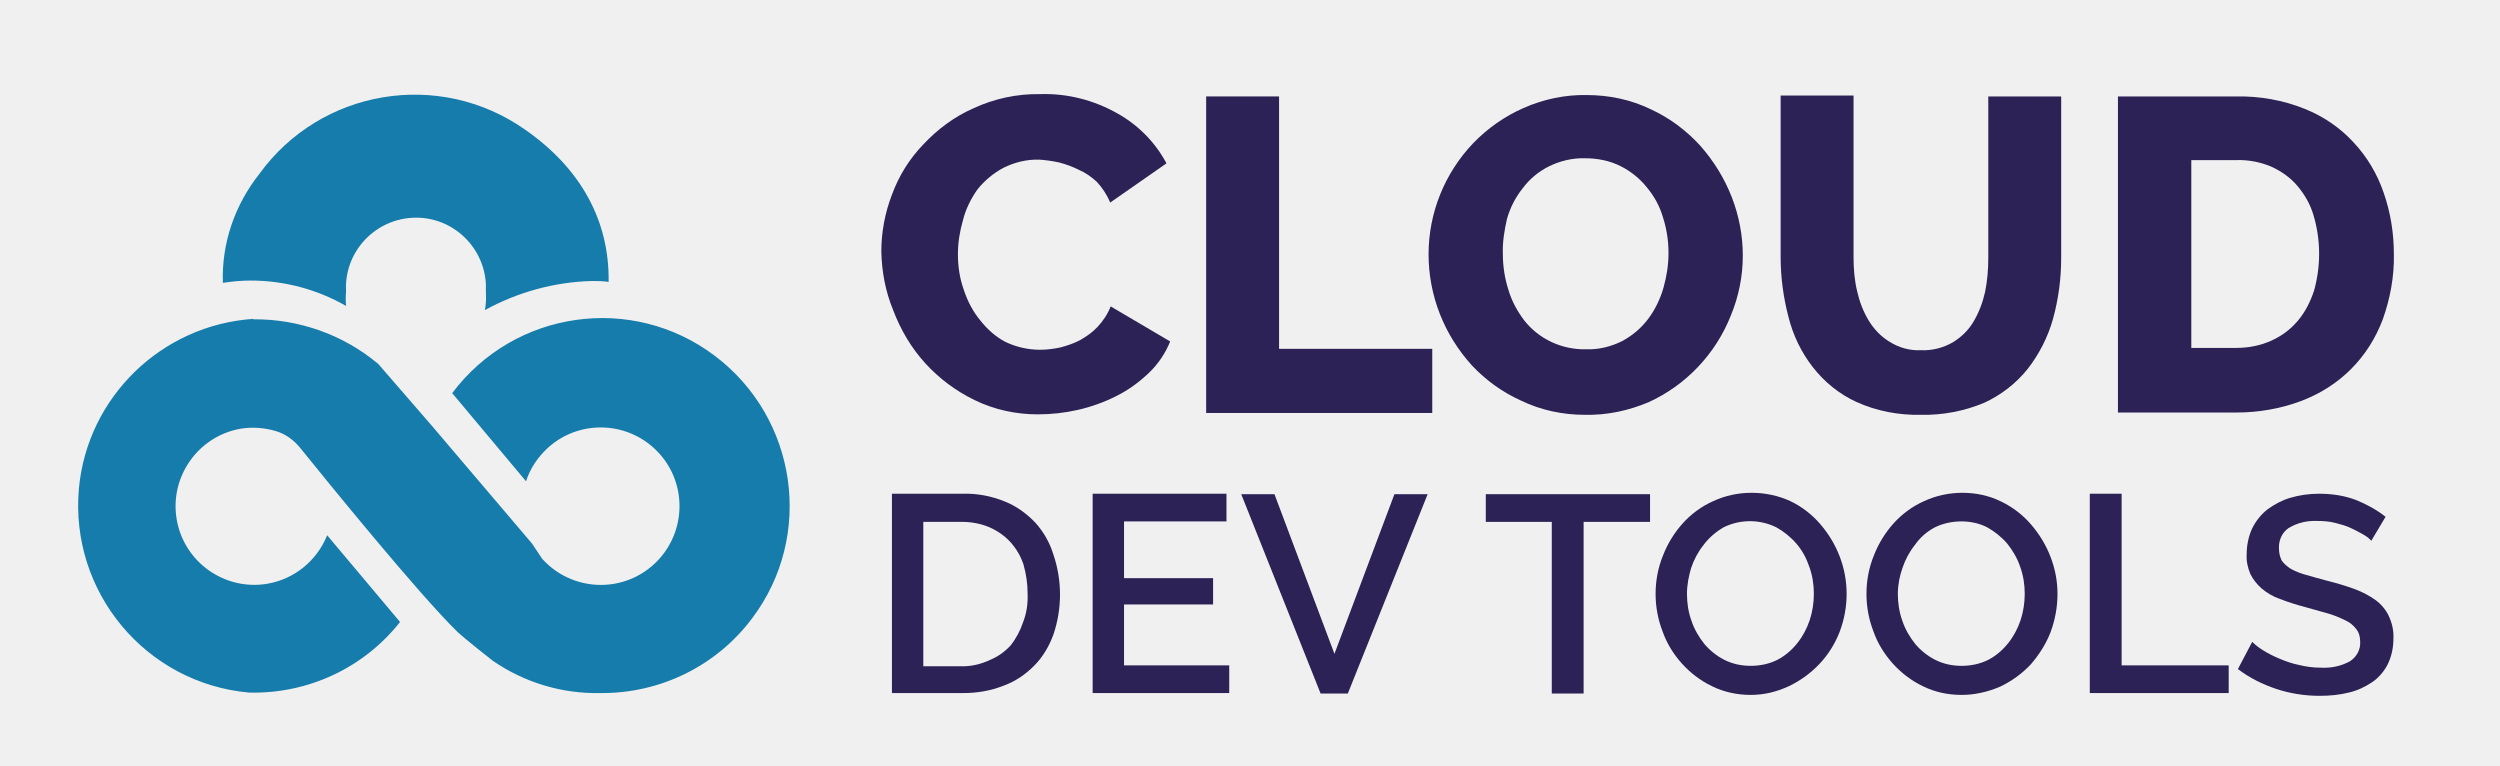
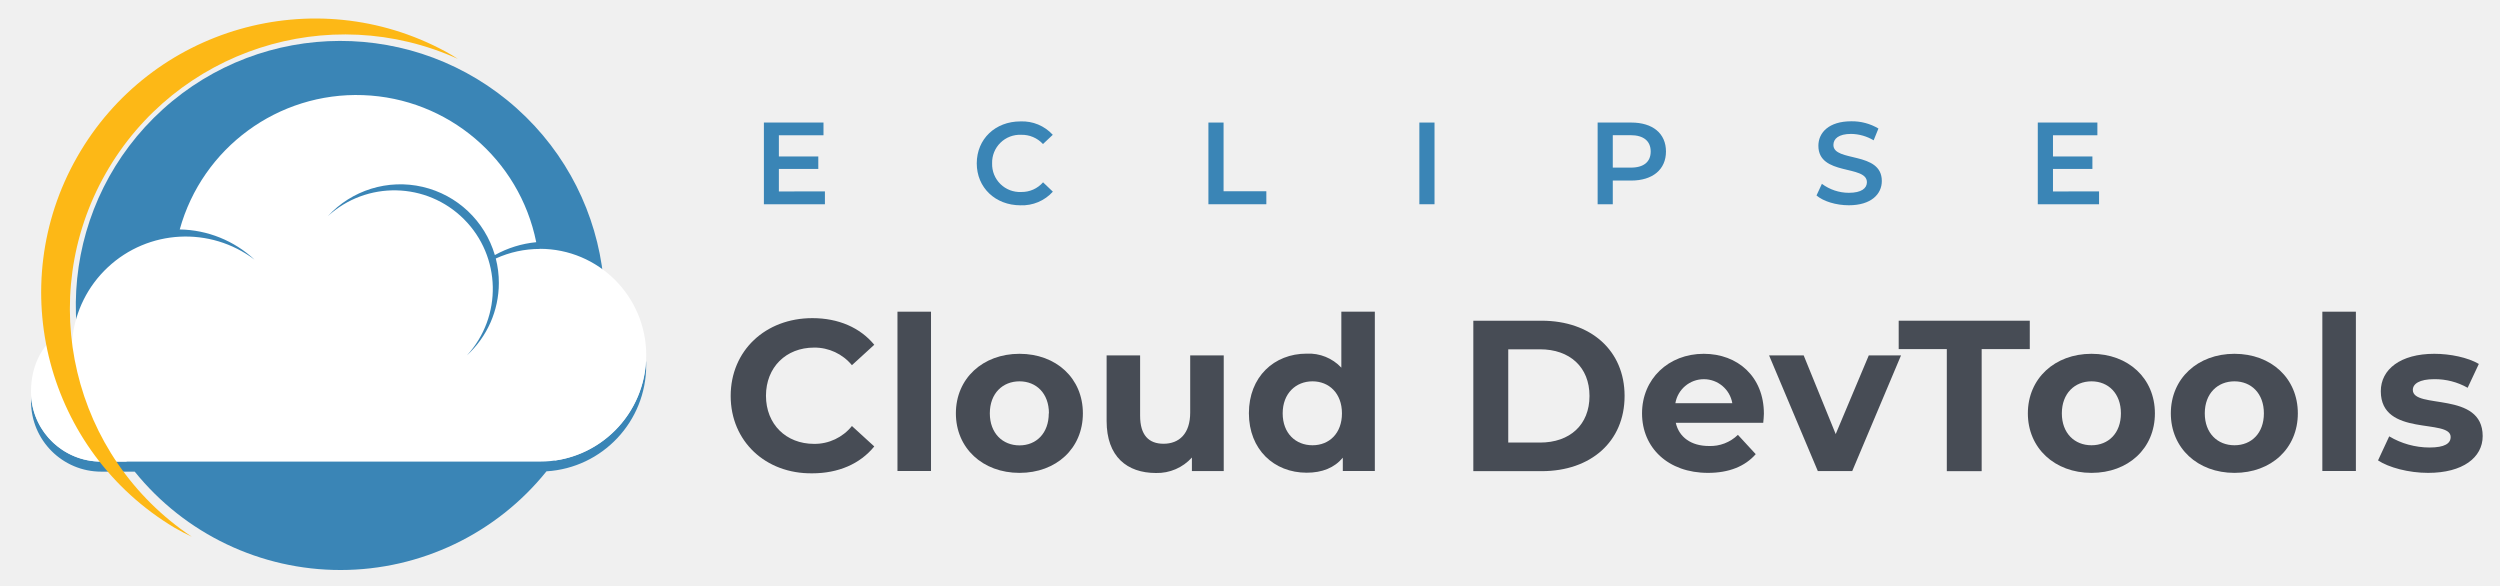
- <svg xmlns="http://www.w3.org/2000/svg" version="1.1" id="Layer_1" x="0px" y="0px" viewBox="0 0 541.8 165.9" style="enable-background:new 0 0 541.8 165.9;" xml:space="preserve">
-   <style type="text/css">
- 	.st0{fill:#157CAB;}
- 	.st1{fill:#2C2255;}
- </style>
-   <path class="st0" d="M75,66.3c-0.1-1-0.1-2.1,0-3.1c-0.5-8.3,5.9-15.5,14.3-16c8.3-0.5,15.5,5.9,16,14.3c0,0.6,0,1.3,0,1.9  c0.1,1.3,0,2.6-0.2,3.8c7.1-3.9,15.1-6.1,23.2-6.3c1.2,0,2.4,0,3.6,0.2c0.2-13.2-6-24.6-18.1-33C95.2,15,69.5,19.3,56.2,37.7  c-5.3,6.7-8.2,15-7.9,23.6c2-0.3,4-0.5,6-0.5C61.6,60.8,68.7,62.7,75,66.3z" />
-   <path class="st0" d="M54.8,69.2c9.9-0.1,19.6,3.3,27.2,9.7l11.7,13.5l21.6,25.4l2.2,3.3c6.3,7,17.1,7.6,24.1,1.3  c7-6.3,7.6-17.1,1.3-24.1c-6.3-7-17.1-7.6-24.1-1.3c-2.2,2-3.9,4.5-4.8,7.3L98,85.2c13.5-18,39-21.6,56.9-8.1s21.6,39,8.1,56.9  c-7.7,10.3-19.9,16.3-32.8,16.2c-8.4,0.2-16.6-2.3-23.4-7c0,0-5.9-4.6-7.7-6.3c-8.4-8.2-28.2-32.6-34.1-39.9c-1.4-1.7-3.2-3-5.3-3.6  c-2.4-0.7-5-0.9-7.5-0.5c-9.3,1.6-15.5,10.5-13.9,19.7c1.6,9.3,10.5,15.5,19.7,13.9c5.8-1,10.7-5,12.9-10.5l15.8,18.8  c-7.9,10-20,15.6-32.7,15.3c-22.4-2-38.9-21.8-36.9-44.2C18.9,86.1,35,70.4,55,69.1L54.8,69.2z" />
-   <path class="st1" d="M191,54.5c0-4.2,0.8-8.4,2.3-12.3c1.5-4.1,3.8-7.8,6.8-10.9c3.1-3.3,6.7-6,10.8-7.8c4.5-2.1,9.5-3.2,14.5-3.1  c5.9-0.2,11.7,1.3,16.8,4.2c4.5,2.5,8.2,6.3,10.6,10.8l-12.2,8.5c-0.7-1.7-1.7-3.2-2.9-4.5c-1.2-1.1-2.5-2-3.9-2.6  c-1.4-0.7-2.8-1.2-4.3-1.6c-1.4-0.3-2.8-0.5-4.2-0.6c-2.8-0.1-5.5,0.6-7.9,1.8c-2.2,1.2-4.1,2.8-5.6,4.7c-1.4,2-2.5,4.2-3.1,6.6  c-0.7,2.4-1.1,4.9-1.1,7.4c0,2.7,0.4,5.3,1.3,7.8c0.8,2.4,2,4.7,3.6,6.6c1.5,1.9,3.3,3.5,5.4,4.6c2.3,1.1,4.9,1.7,7.5,1.7  c1.5,0,3-0.2,4.4-0.5c1.5-0.4,3-0.9,4.3-1.6c1.4-0.8,2.7-1.7,3.8-2.9c1.2-1.3,2.2-2.8,2.8-4.4l12.9,7.6c-1,2.5-2.6,4.9-4.6,6.8  c-2.1,2-4.4,3.7-7,5c-5.3,2.7-11.2,4-17.1,4c-4.7,0-9.4-1-13.7-3.1c-4.1-2-7.7-4.7-10.7-8c-3-3.3-5.3-7.2-6.9-11.4  C191.9,63.2,191.1,58.9,191,54.5z" />
-   <path class="st1" d="M261.4,89.4V20.9h15.8v54.7h33.2v13.9H261.4z" />
-   <path class="st1" d="M343.5,89.9c-4.8,0-9.6-1-13.9-3.1c-4-1.8-7.6-4.4-10.6-7.6c-6-6.6-9.4-15.1-9.4-24.1c0-9,3.5-17.6,9.7-24.1  c3.1-3.2,6.8-5.8,10.9-7.6c4.3-1.9,9-2.9,13.7-2.8c4.8,0,9.6,1,13.9,3.1c4.1,1.9,7.7,4.6,10.7,7.9c2.9,3.3,5.2,7,6.8,11.1  c1.6,4.1,2.4,8.4,2.4,12.7c0,4.5-0.9,8.9-2.6,13c-3.3,8.3-9.7,15.1-17.9,18.8C352.9,89,348.3,90,343.5,89.9z M325.7,55.1  c0,2.6,0.4,5.2,1.2,7.7c0.7,2.4,1.9,4.6,3.4,6.6c3.2,4.1,8.2,6.4,13.4,6.3c2.8,0.1,5.5-0.6,7.9-1.8c2.2-1.2,4.1-2.8,5.6-4.8  c1.5-2,2.6-4.3,3.3-6.7c0.7-2.5,1.1-5,1.1-7.6c0-2.6-0.4-5.2-1.2-7.7c-0.7-2.4-1.9-4.6-3.5-6.5c-1.5-1.9-3.5-3.5-5.7-4.6  c-2.4-1.2-5-1.7-7.7-1.7c-2.7-0.1-5.5,0.6-7.9,1.8c-2.2,1.1-4.1,2.7-5.6,4.7c-1.6,2-2.7,4.2-3.4,6.6C326,50,325.6,52.6,325.7,55.1  L325.7,55.1z" />
-   <path class="st1" d="M416.3,75.9c2.4,0.1,4.8-0.5,6.9-1.7c1.8-1.1,3.4-2.6,4.5-4.5c1.2-2,2-4.2,2.5-6.4c0.5-2.4,0.7-4.9,0.7-7.4v-35  h15.8v35c0,4.5-0.6,9-1.8,13.3c-1.1,3.9-3,7.6-5.5,10.8c-2.5,3.1-5.7,5.6-9.4,7.3c-4.3,1.8-9,2.7-13.7,2.6c-4.8,0.1-9.6-0.8-14-2.8  c-3.7-1.7-6.9-4.3-9.4-7.5c-2.5-3.2-4.3-6.9-5.3-10.9c-1.1-4.2-1.7-8.6-1.7-13v-35h15.8v35c0,2.5,0.2,5.1,0.8,7.5  c0.5,2.2,1.3,4.3,2.5,6.3c1.1,1.8,2.6,3.4,4.4,4.5C411.6,75.4,413.9,76,416.3,75.9z" />
-   <path class="st1" d="M459,89.4V20.9h25.6c5.1-0.1,10.2,0.8,14.9,2.7c4,1.6,7.7,4.1,10.6,7.3c2.9,3.1,5.1,6.8,6.5,10.9  c1.5,4.3,2.2,8.8,2.2,13.3c0.1,4.8-0.8,9.6-2.4,14.1c-1.5,4-3.8,7.7-6.9,10.8c-3.1,3.1-6.8,5.4-10.8,6.9c-4.5,1.7-9.3,2.5-14,2.5  L459,89.4z M502.6,55c0-2.8-0.4-5.6-1.2-8.3c-0.7-2.4-1.9-4.5-3.5-6.4c-1.5-1.8-3.5-3.2-5.7-4.2c-2.4-1-5-1.5-7.6-1.4h-9.7v40.7h9.7  c2.7,0,5.3-0.5,7.7-1.6c2.2-1,4.1-2.4,5.7-4.3c1.6-1.9,2.7-4.1,3.5-6.5C502.2,60.5,502.6,57.8,502.6,55L502.6,55z" />
-   <path class="st1" d="M193.3,150.2v-43.2h15.3c3.1-0.1,6.3,0.5,9.2,1.7c2.5,1,4.7,2.6,6.6,4.6c1.8,2,3.1,4.3,3.9,6.9  c1.9,5.6,1.9,11.7,0,17.3c-0.9,2.5-2.3,4.9-4.2,6.8c-1.9,1.9-4.1,3.4-6.6,4.3c-2.8,1.1-5.7,1.6-8.7,1.6H193.3z M222.7,128.6  c0-2.1-0.3-4.2-0.9-6.3c-0.6-1.8-1.6-3.5-2.9-4.9c-1.2-1.3-2.8-2.4-4.4-3.1c-1.9-0.8-3.9-1.2-6-1.2h-8.4v31.3h8.5  c2.1,0,4.1-0.5,6-1.4c1.7-0.7,3.2-1.8,4.4-3.1c1.2-1.5,2.1-3.2,2.7-5C222.5,132.9,222.8,130.7,222.7,128.6z" />
-   <path class="st1" d="M266.4,144.2v6h-29.6v-43.2h29v6h-22.2v12.3h19.3v5.7h-19.3v13.2H266.4z" />
-   <path class="st1" d="M276.2,107.1l13,34.6l13-34.6h7.2l-17.3,43.2h-5.9L269,107.1H276.2z" />
-   <path class="st1" d="M357.6,113.1h-14.4v37.2h-6.9v-37.2h-14.3v-6h35.6L357.6,113.1z" />
-   <path class="st1" d="M379.4,150.6c-2.9,0-5.8-0.6-8.4-1.9c-2.5-1.2-4.7-2.9-6.5-4.9c-1.8-2-3.3-4.4-4.2-7c-1-2.6-1.5-5.3-1.5-8.1  c0-2.8,0.5-5.6,1.6-8.3c1-2.6,2.5-5,4.3-7c1.8-2,4.1-3.7,6.6-4.8c2.6-1.2,5.4-1.8,8.3-1.8c2.9,0,5.8,0.6,8.4,1.8  c2.5,1.2,4.7,2.9,6.5,5c1.8,2.1,3.2,4.4,4.2,7c2,5.2,2,11,0,16.3c-1,2.6-2.5,5-4.4,7c-1.9,2-4.1,3.6-6.6,4.8  C384.9,150,382.2,150.6,379.4,150.6z M365.6,128.7c0,2,0.3,4,1,5.9c0.6,1.8,1.6,3.5,2.8,5c1.2,1.4,2.7,2.6,4.3,3.4  c1.8,0.9,3.7,1.3,5.7,1.3c2,0,4-0.4,5.8-1.3c1.7-0.9,3.1-2.1,4.3-3.6c1.2-1.5,2.1-3.2,2.7-5c0.6-1.8,0.9-3.8,0.9-5.7  c0-2-0.3-4-1-5.9c-0.6-1.8-1.5-3.5-2.8-5c-1.2-1.4-2.7-2.6-4.3-3.5c-3.6-1.8-7.9-1.8-11.5,0c-1.7,1-3.2,2.3-4.3,3.8  c-1.2,1.5-2.1,3.2-2.7,5C366,124.8,365.6,126.7,365.6,128.7z" />
-   <path class="st1" d="M425.1,150.6c-2.9,0-5.8-0.6-8.4-1.9c-2.5-1.2-4.7-2.9-6.5-4.9c-1.8-2-3.3-4.4-4.2-7c-1-2.6-1.5-5.3-1.5-8.1  c0-2.8,0.5-5.6,1.6-8.3c1-2.6,2.5-5,4.3-7c1.8-2,4.1-3.7,6.6-4.8c2.6-1.2,5.4-1.8,8.3-1.8c2.9,0,5.8,0.6,8.4,1.9  c2.5,1.2,4.7,2.9,6.5,5c1.8,2.1,3.2,4.4,4.2,7c1,2.6,1.5,5.3,1.5,8c0,2.8-0.5,5.6-1.5,8.3c-1,2.6-2.5,4.9-4.3,7  c-1.9,2-4.1,3.6-6.6,4.8C430.7,150,427.9,150.6,425.1,150.6z M411.3,128.7c0,2,0.3,4,1,5.9c0.6,1.8,1.6,3.5,2.8,5  c1.2,1.4,2.7,2.6,4.3,3.4c1.8,0.9,3.7,1.3,5.7,1.3c2,0,4-0.4,5.8-1.3c1.7-0.9,3.1-2.1,4.3-3.6c1.2-1.5,2.1-3.2,2.7-5  c0.6-1.8,0.9-3.8,0.9-5.7c0-2-0.3-4-1-5.9c-0.6-1.8-1.6-3.5-2.8-5c-1.2-1.4-2.7-2.6-4.3-3.5c-1.7-0.9-3.7-1.3-5.6-1.3  c-2,0-4,0.4-5.8,1.3c-1.7,0.9-3.2,2.2-4.3,3.8c-1.2,1.5-2.1,3.2-2.7,5C411.7,124.8,411.3,126.7,411.3,128.7L411.3,128.7z" />
-   <path class="st1" d="M452.9,150.2v-43.2h6.9v37.2H483v6H452.9z" />
-   <path class="st1" d="M513.9,117.2c-0.5-0.6-1.1-1-1.8-1.4c-0.9-0.5-1.8-1-2.7-1.4c-1.1-0.5-2.2-0.8-3.4-1.1  c-1.2-0.3-2.5-0.4-3.8-0.4c-2.2-0.1-4.4,0.4-6.3,1.6c-1.4,1-2.1,2.7-2,4.4c0,0.9,0.2,1.8,0.6,2.6c0.5,0.7,1.2,1.3,2,1.8  c1.1,0.6,2.2,1,3.3,1.3c1.3,0.4,2.9,0.8,4.7,1.3c2,0.5,4,1.1,5.9,1.8c1.6,0.6,3.1,1.4,4.5,2.4c1.2,0.9,2.2,2.1,2.8,3.4  c0.7,1.5,1.1,3.2,1,4.9c0,2-0.4,3.9-1.3,5.7c-0.8,1.5-2,2.9-3.4,3.8c-1.5,1-3.2,1.8-5,2.2c-2,0.5-4.1,0.7-6.3,0.7  c-3.2,0-6.4-0.5-9.4-1.5c-3-1-5.8-2.4-8.3-4.3l3.1-5.9c0.7,0.7,1.5,1.3,2.3,1.8c1.1,0.7,2.3,1.3,3.5,1.8c1.4,0.6,2.8,1.1,4.3,1.4  c1.6,0.4,3.2,0.6,4.8,0.6c2.2,0.1,4.3-0.3,6.3-1.4c1.4-0.9,2.3-2.5,2.2-4.2c0-1-0.2-1.9-0.8-2.7c-0.6-0.8-1.4-1.5-2.3-1.9  c-1.2-0.6-2.4-1.1-3.7-1.5l-5-1.4c-1.9-0.5-3.8-1.1-5.6-1.8c-1.5-0.5-2.8-1.3-4-2.3c-1-0.9-1.8-1.9-2.4-3.1  c-0.6-1.4-0.9-2.9-0.8-4.3c0-1.9,0.4-3.9,1.2-5.6c0.8-1.6,1.9-3,3.3-4.1c1.5-1.1,3.2-2,4.9-2.5c2-0.6,4.1-0.9,6.3-0.9  c2.8,0,5.5,0.4,8.1,1.4c2.2,0.9,4.4,2.1,6.3,3.6L513.9,117.2z" />
+ <svg xmlns="http://www.w3.org/2000/svg" viewBox="0 0 612 143.36">
+   <defs>
+     <style>.a{fill:#474c55;}.b{fill:#3a85b6;}.c{fill:#fff;}.d{fill:#fdb816;}</style>
+   </defs>
+   <path class="a" d="M178.87,96.93c0-11.11,8.52-19.05,20-19.05,6.37,0,11.68,2.31,15.15,6.52l-5.47,5a11.85,11.85,0,0,0-9.26-4.31c-6.89,0-11.78,4.84-11.78,11.79s4.89,11.78,11.78,11.78a11.72,11.72,0,0,0,9.26-4.37l5.47,5c-3.47,4.27-8.78,6.58-15.2,6.58C187.39,116,178.87,108,178.87,96.93Z" />
+   <path class="a" d="M219.7,76.3h8.21v39H219.7Z" />
+   <path class="a" d="M234,101.19c0-8.53,6.58-14.58,15.57-14.58s15.52,6,15.52,14.58-6.52,14.57-15.52,14.57S234,109.71,234,101.19Zm22.78,0c0-4.9-3.1-7.84-7.21-7.84s-7.26,2.94-7.26,7.84,3.16,7.84,7.26,7.84S256.74,106.08,256.74,101.19Z" />
+   <path class="a" d="M299.57,87v28.31h-7.79V112a11.44,11.44,0,0,1-8.78,3.79c-7.1,0-12.1-4-12.1-12.73V87h8.2v14.79c0,4.73,2.11,6.84,5.74,6.84,3.79,0,6.52-2.42,6.52-7.63V87Z" />
+   <path class="a" d="M336.56,76.3v39h-7.84v-3.26c-2.05,2.47-5.05,3.68-8.84,3.68-8,0-14.15-5.68-14.15-14.57s6.16-14.58,14.15-14.58A10.91,10.91,0,0,1,328.36,90V76.3Zm-8.05,24.89c0-4.9-3.15-7.84-7.21-7.84S314,96.29,314,101.19,317.2,109,321.3,109,328.51,106.08,328.51,101.19Z" />
+   <path class="a" d="M360.67,78.51H377.4c12,0,20.3,7.26,20.3,18.42s-8.26,18.41-20.3,18.41H360.67ZM377,108.34c7.32,0,12.11-4.36,12.11-11.41S384.29,85.51,377,85.51h-7.78v22.83Z" />
+   <path class="a" d="M431.64,103.5H410.23c.79,3.53,3.79,5.68,8.1,5.68a9.62,9.62,0,0,0,7.11-2.73l4.36,4.73c-2.63,3-6.57,4.58-11.68,4.58-9.78,0-16.15-6.15-16.15-14.57s6.47-14.58,15.1-14.58c8.31,0,14.73,5.58,14.73,14.68C431.8,101.92,431.7,102.82,431.64,103.5Zm-21.51-4.79h13.94a7.07,7.07,0,0,0-13.94,0Z" />
+   <path class="a" d="M465.37,87l-11.94,28.31H445L433.07,87h8.47l7.84,19.26L457.48,87Z" />
+   <path class="a" d="M476.58,85.46H464.8V78.51h32.09v6.95H485.11v29.88h-8.53Z" />
+   <path class="a" d="M496.42,101.19c0-8.53,6.58-14.58,15.58-14.58s15.52,6,15.52,14.58S521,115.76,512,115.76,496.42,109.71,496.42,101.19Zm22.78,0c0-4.9-3.1-7.84-7.2-7.84s-7.26,2.94-7.26,7.84S507.89,109,512,109,519.2,106.08,519.2,101.19Z" />
+   <path class="a" d="M531.42,101.19c0-8.53,6.57-14.58,15.57-14.58s15.52,6,15.52,14.58S556,115.76,547,115.76,531.42,109.71,531.42,101.19Zm22.78,0c0-4.9-3.11-7.84-7.21-7.84s-7.26,2.94-7.26,7.84S542.88,109,547,109,554.2,106.08,554.2,101.19Z" />
+   <path class="a" d="M568.51,76.3h8.21v39h-8.21Z" />
+   <path class="a" d="M582.14,112.71l2.74-5.89a19.33,19.33,0,0,0,9.83,2.73c3.79,0,5.21-1,5.21-2.58,0-4.63-17.1.11-17.1-11.2,0-5.37,4.84-9.16,13.1-9.16,3.9,0,8.21.9,10.9,2.48l-2.74,5.84a16.26,16.26,0,0,0-8.16-2.11c-3.68,0-5.26,1.16-5.26,2.63,0,4.84,17.1.16,17.1,11.31,0,5.26-4.89,9-13.36,9C589.61,115.76,584.77,114.44,582.14,112.71Z" />
+   <path class="b" d="M201.94,46.85V50H187V30h14.59v3.11H190.67v5.2h9.65v3.05h-9.65v5.51Z" />
+   <path class="b" d="M239.11,40c0-6,4.56-10.28,10.7-10.28A10.12,10.12,0,0,1,257.72,33l-2.4,2.26A7,7,0,0,0,250,33a6.81,6.81,0,0,0-7.13,7A6.81,6.81,0,0,0,250,47a6.93,6.93,0,0,0,5.34-2.37l2.4,2.29a10.15,10.15,0,0,1-7.94,3.34C243.67,50.25,239.11,45.94,239.11,40Z" />
+   <path class="b" d="M295.82,30h3.71V46.82H310V50H295.82Z" />
+   <path class="b" d="M347.46,30h3.71V50h-3.71Z" />
+   <path class="b" d="M407.83,37.09c0,4.39-3.25,7.11-8.5,7.11h-4.52V50H391.1V30h8.23C404.58,30,407.83,32.66,407.83,37.09Zm-3.74,0c0-2.51-1.68-4-4.94-4h-4.34v7.94h4.34C402.41,41.06,404.09,39.6,404.09,37.09Z" />
+   <path class="b" d="M444.68,47.85,446,45a11.08,11.08,0,0,0,6.59,2.2c3.11,0,4.43-1.12,4.43-2.6,0-4.31-11.88-1.49-11.88-8.91,0-3.23,2.57-6,8.05-6a12.64,12.64,0,0,1,6.65,1.77l-1.17,2.89a11.08,11.08,0,0,0-5.51-1.57c-3.08,0-4.34,1.2-4.34,2.71,0,4.25,11.85,1.48,11.85,8.82,0,3.2-2.6,5.94-8.08,5.94C449.45,50.25,446.34,49.28,444.68,47.85Z" />
+   <path class="b" d="M513.85,46.85V50h-15V30h14.59v3.11H502.57v5.2h9.65v3.05h-9.65v5.51Z" />
+   <path class="b" d="M158.19,89.42c0-.41,0-.81-.06-1.22a26,26,0,0,1-22.39,24.56A64.75,64.75,0,1,0,31.05,113H24.74A17.18,17.18,0,0,1,7.6,96.92c0,.44,0,.89,0,1.35a17.19,17.19,0,0,0,17.19,17.19h8.19a64.72,64.72,0,0,0,100.8-.08A26,26,0,0,0,158.19,89.42Z" />
+   <path class="c" d="M132.15,60.94a25.89,25.89,0,0,0-10.78,2.34,23.84,23.84,0,0,1,.75,6A24.08,24.08,0,0,1,114.3,87,24.11,24.11,0,0,0,80.23,52.94a24.11,24.11,0,0,1,40.91,9.5,25.84,25.84,0,0,1,10.13-3.15A44.89,44.89,0,0,0,44,56.17a27.48,27.48,0,0,1,18.32,7.4,27.91,27.91,0,0,0-40.15,37.62,27.18,27.18,0,0,1-6-20.61c-5.55,2.84-8.58,8.58-8.58,15.26A17.19,17.19,0,0,0,24.74,113H132.15a26,26,0,0,0,0-52.09Z" />
+   <path class="d" d="M25.9,42.41a67.3,67.3,0,0,1,86.18-28c-1-.63-1.94-1.22-3-1.79A67.08,67.08,0,0,0,42.75,129.2h0q2.09,1.19,4.21,2.2A67.08,67.08,0,0,1,25.9,42.41Z" />
</svg>
